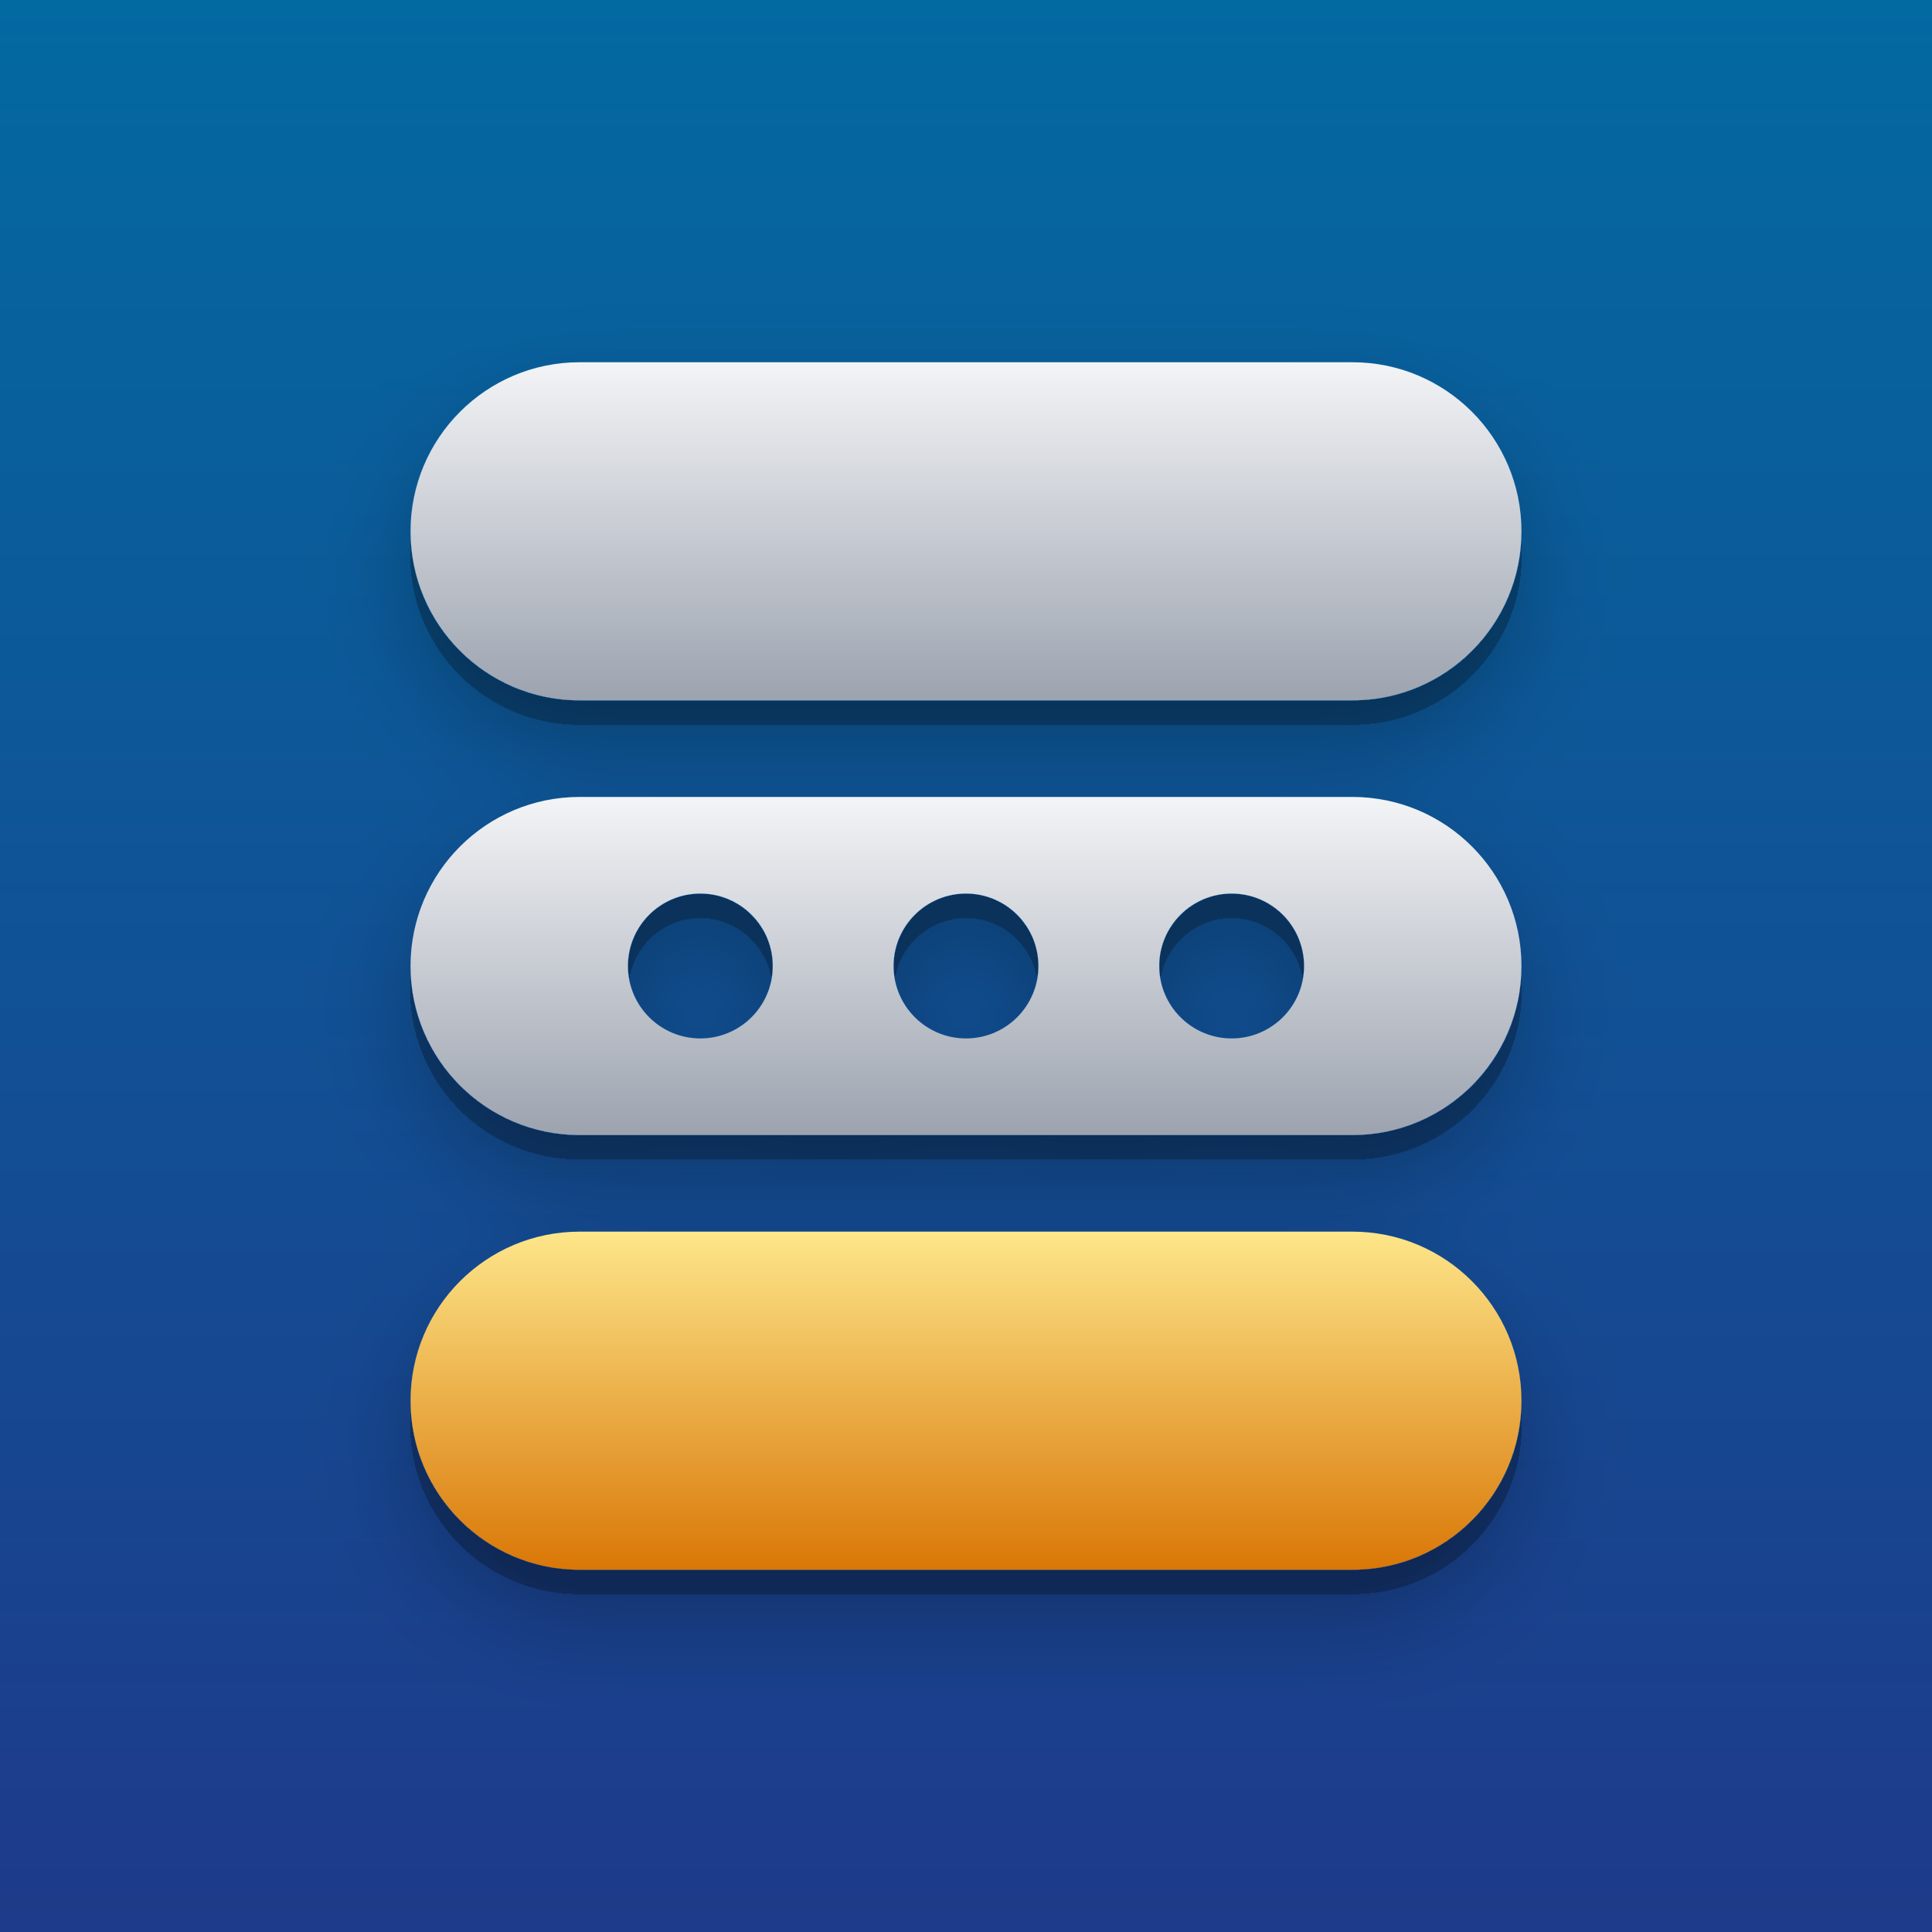
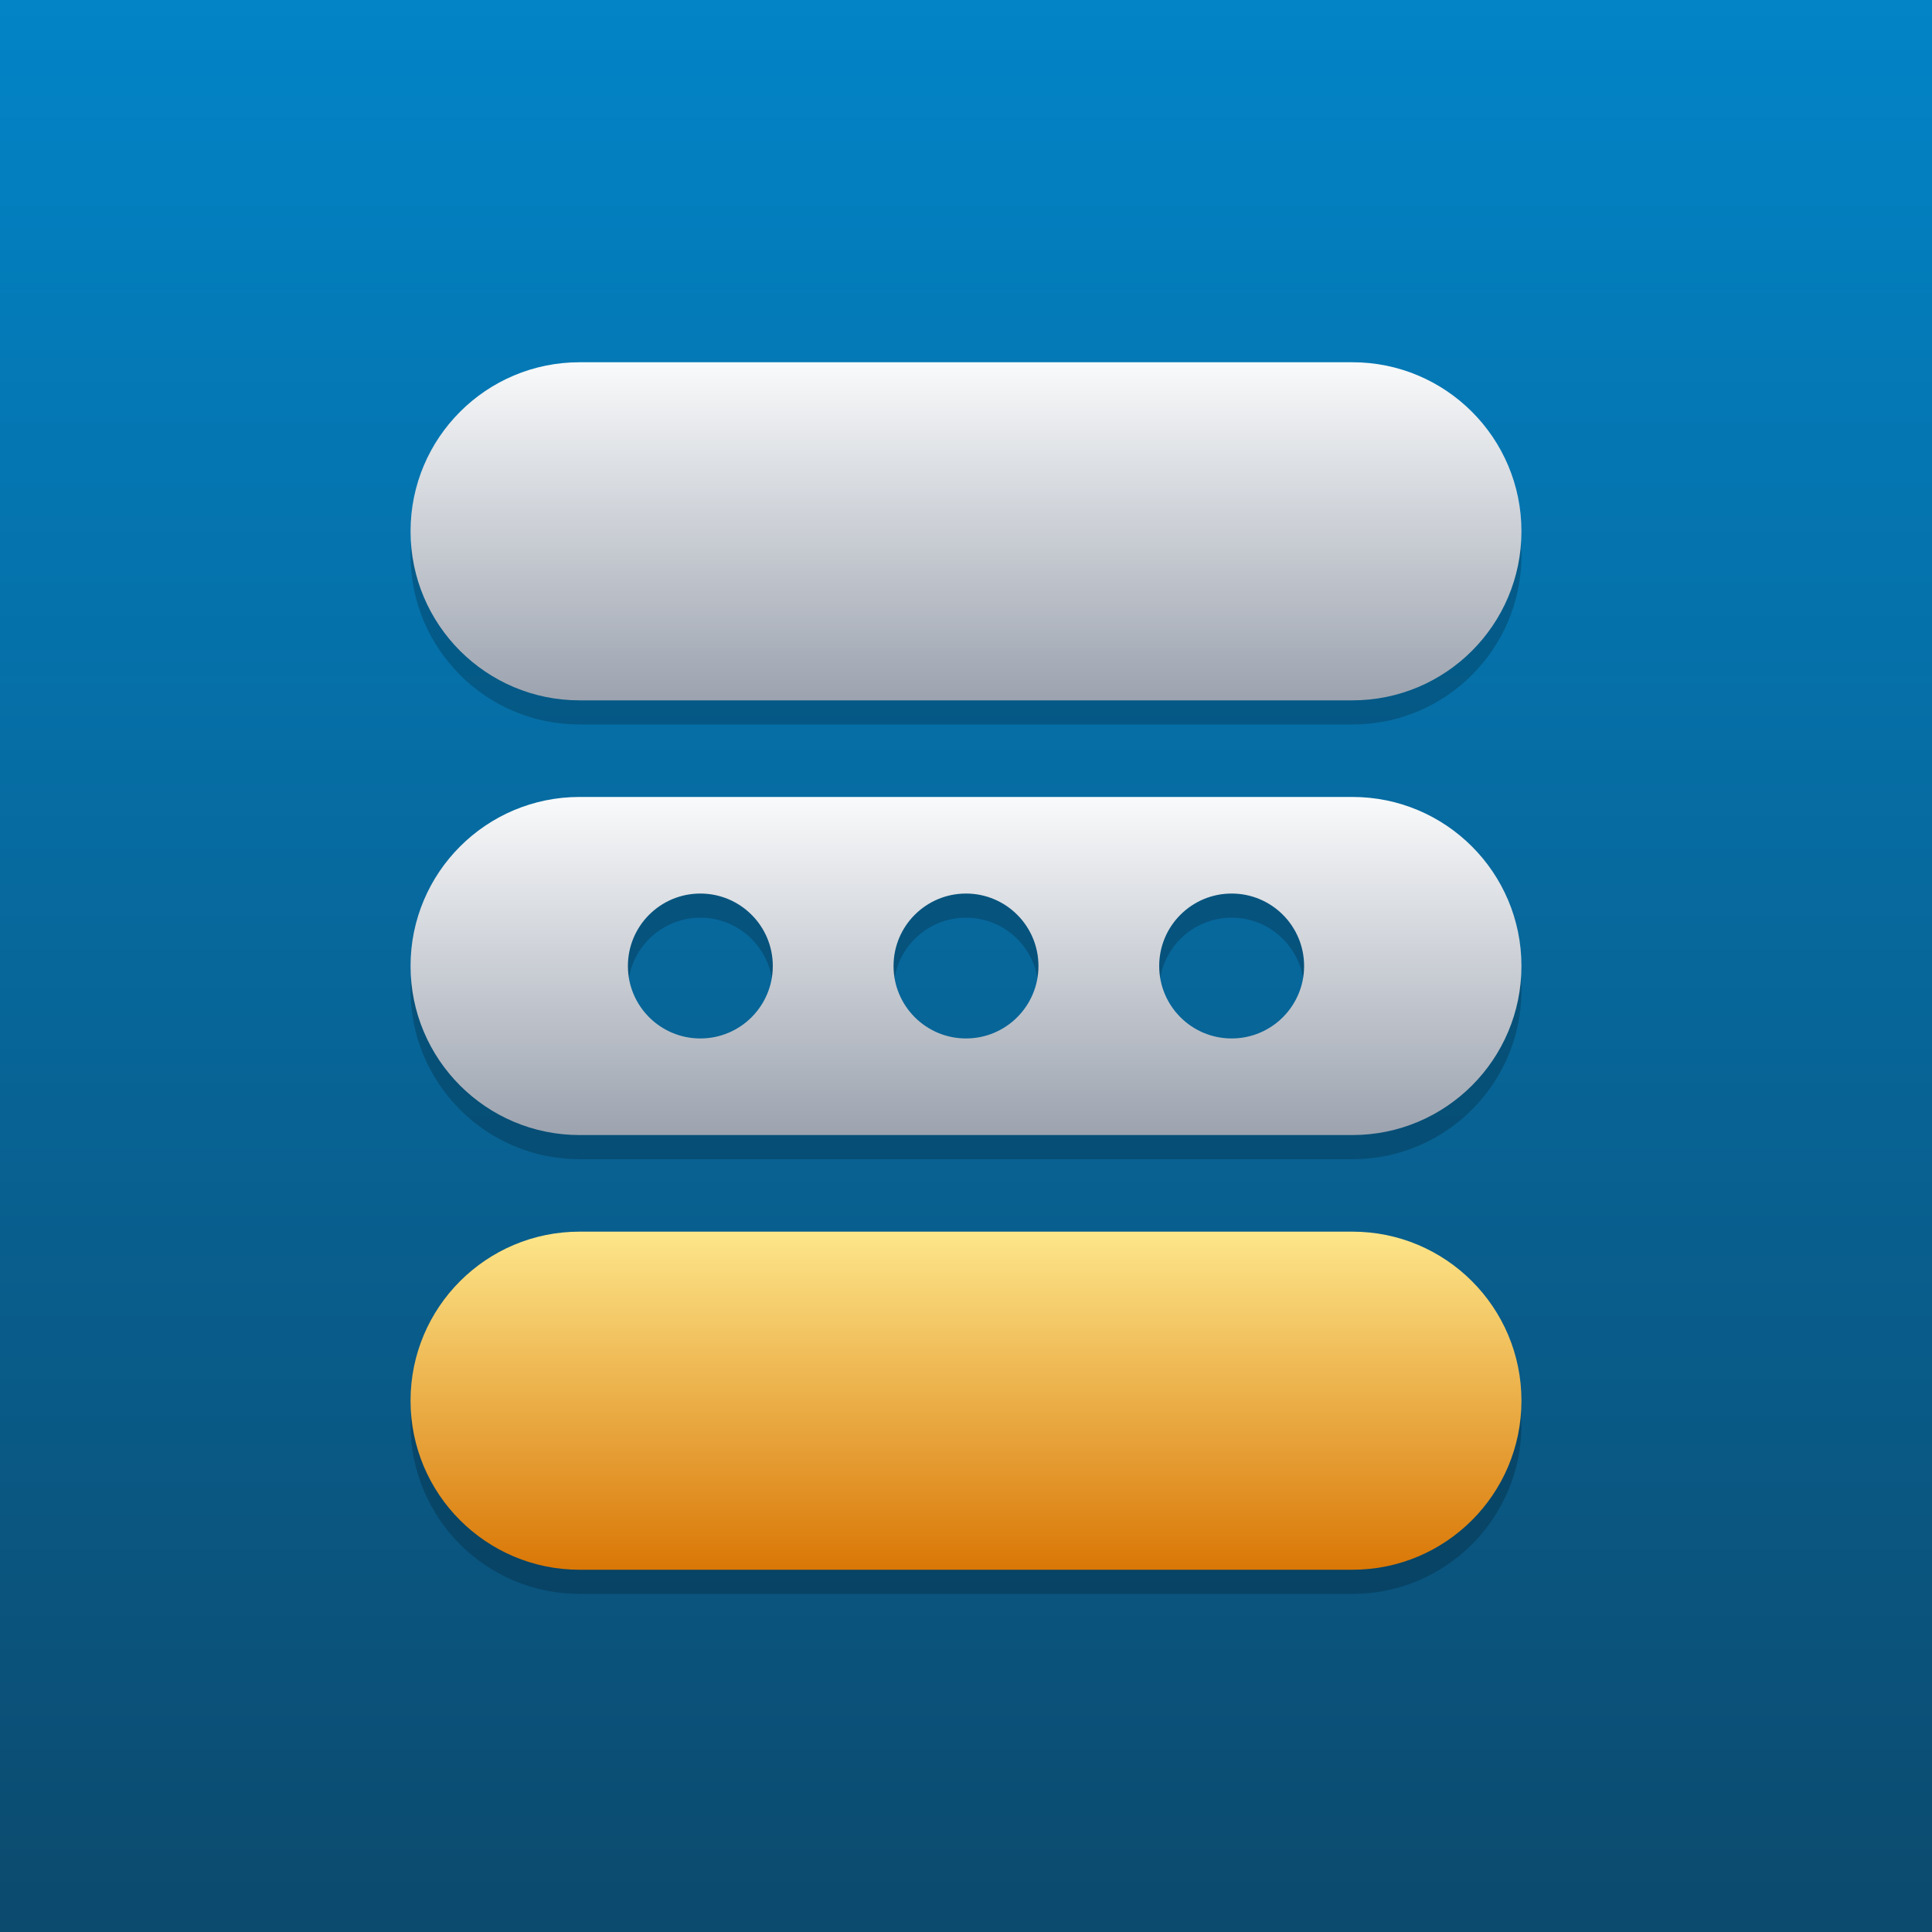
<svg xmlns="http://www.w3.org/2000/svg" width="80" height="80" viewBox="0 0 80 80" fill="none">
  <rect width="80" height="80" fill="url(#paint0_linear_830_7608)" />
-   <g filter="url(#filter0_dd_830_7608)">
-     <rect x="17" y="15" width="46" height="14" rx="7" fill="url(#paint1_linear_830_7608)" />
-     <path fill-rule="evenodd" clip-rule="evenodd" d="M24 33C20.134 33 17 36.134 17 40C17 43.866 20.134 47 24 47H56C59.866 47 63 43.866 63 40C63 36.134 59.866 33 56 33H24ZM29 37C27.343 37 26 38.343 26 40C26 41.657 27.343 43 29 43C30.657 43 32 41.657 32 40C32 38.343 30.657 37 29 37ZM37 40C37 38.343 38.343 37 40 37C41.657 37 43 38.343 43 40C43 41.657 41.657 43 40 43C38.343 43 37 41.657 37 40ZM51 37C49.343 37 48 38.343 48 40C48 41.657 49.343 43 51 43C52.657 43 54 41.657 54 40C54 38.343 52.657 37 51 37Z" fill="url(#paint2_linear_830_7608)" />
-     <rect x="17" y="51" width="46" height="14" rx="7" fill="url(#paint3_linear_830_7608)" />
-   </g>
+   <path d="M17 23C17 19.134 20.134 16 24 16H56C59.866 16 63 19.134 63 23C63 26.866 59.866 30 56 30H24C20.134 30 17 26.866 17 23Z" fill="black" fill-opacity="0.2" />
+   <path fill-rule="evenodd" clip-rule="evenodd" d="M24 34C20.134 34 17 37.134 17 41C17 44.866 20.134 48 24 48H56C59.866 48 63 44.866 63 41C63 37.134 59.866 34 56 34H24ZM29 38C27.343 38 26 39.343 26 41C26 42.657 27.343 44 29 44C30.657 44 32 42.657 32 41C32 39.343 30.657 38 29 38ZM37 41C37 39.343 38.343 38 40 38C41.657 38 43 39.343 43 41C43 42.657 41.657 44 40 44C38.343 44 37 42.657 37 41ZM51 38C49.343 38 48 39.343 48 41C48 42.657 49.343 44 51 44C52.657 44 54 42.657 54 41C54 39.343 52.657 38 51 38Z" fill="black" fill-opacity="0.2" />
+   <path d="M17 59C17 55.134 20.134 52 24 52H56C59.866 52 63 55.134 63 59C63 62.866 59.866 66 56 66H24C20.134 66 17 62.866 17 59Z" fill="black" fill-opacity="0.2" />
+   <rect x="17" y="15" width="46" height="14" rx="7" fill="url(#paint1_linear_830_7608)" />
+   <path fill-rule="evenodd" clip-rule="evenodd" d="M24 33C20.134 33 17 36.134 17 40C17 43.866 20.134 47 24 47H56C59.866 47 63 43.866 63 40C63 36.134 59.866 33 56 33H24ZM29 37C27.343 37 26 38.343 26 40C26 41.657 27.343 43 29 43C30.657 43 32 41.657 32 40C32 38.343 30.657 37 29 37ZM37 40C37 38.343 38.343 37 40 37C41.657 37 43 38.343 43 40C43 41.657 41.657 43 40 43C38.343 43 37 41.657 37 40ZM51 37C49.343 37 48 38.343 48 40C48 41.657 49.343 43 51 43C52.657 43 54 41.657 54 40C54 38.343 52.657 37 51 37Z" fill="url(#paint2_linear_830_7608)" />
+   <rect x="17" y="51" width="46" height="14" rx="7" fill="url(#paint3_linear_830_7608)" />
  <defs>
-     <filter id="filter0_dd_830_7608" x="8" y="10" width="64" height="64" filterUnits="userSpaceOnUse" color-interpolation-filters="sRGB">
-       <feFlood flood-opacity="0" result="BackgroundImageFix" />
-       <feColorMatrix in="SourceAlpha" type="matrix" values="0 0 0 0 0 0 0 0 0 0 0 0 0 0 0 0 0 0 127 0" result="hardAlpha" />
-       <feOffset dy="1" />
-       <feComposite in2="hardAlpha" operator="out" />
-       <feColorMatrix type="matrix" values="0 0 0 0 0 0 0 0 0 0 0 0 0 0 0 0 0 0 0.25 0" />
-       <feBlend mode="normal" in2="BackgroundImageFix" result="effect1_dropShadow_830_7608" />
-       <feColorMatrix in="SourceAlpha" type="matrix" values="0 0 0 0 0 0 0 0 0 0 0 0 0 0 0 0 0 0 127 0" result="hardAlpha" />
-       <feOffset dy="2" />
-       <feGaussianBlur stdDeviation="2" />
-       <feComposite in2="hardAlpha" operator="out" />
-       <feColorMatrix type="matrix" values="0 0 0 0 0 0 0 0 0 0 0 0 0 0 0 0 0 0 0.25 0" />
-       <feBlend mode="normal" in2="effect1_dropShadow_830_7608" result="effect2_dropShadow_830_7608" />
-       <feBlend mode="normal" in="SourceGraphic" in2="effect2_dropShadow_830_7608" result="shape" />
-     </filter>
    <linearGradient id="paint0_linear_830_7608" x1="40" y1="0" x2="40" y2="80" gradientUnits="userSpaceOnUse">
-       <stop stop-color="#0369A1" />
-       <stop offset="1" stop-color="#1E3A8A" />
+       <stop stop-color="#0284C7" />
+       <stop offset="1" stop-color="#0C4A6E" />
    </linearGradient>
    <linearGradient id="paint1_linear_830_7608" x1="40" y1="15" x2="40" y2="29" gradientUnits="userSpaceOnUse">
-       <stop stop-color="#F3F4F6" />
+       <stop stop-color="#F9FAFB" />
      <stop offset="1" stop-color="#9CA3AF" />
    </linearGradient>
    <linearGradient id="paint2_linear_830_7608" x1="40" y1="33" x2="40" y2="47" gradientUnits="userSpaceOnUse">
-       <stop stop-color="#F3F4F6" />
+       <stop stop-color="#F9FAFB" />
      <stop offset="1" stop-color="#9CA3AF" />
    </linearGradient>
    <linearGradient id="paint3_linear_830_7608" x1="40" y1="51" x2="40" y2="65" gradientUnits="userSpaceOnUse">
      <stop stop-color="#FDE68A" />
      <stop offset="1" stop-color="#D97706" />
    </linearGradient>
  </defs>
</svg>
